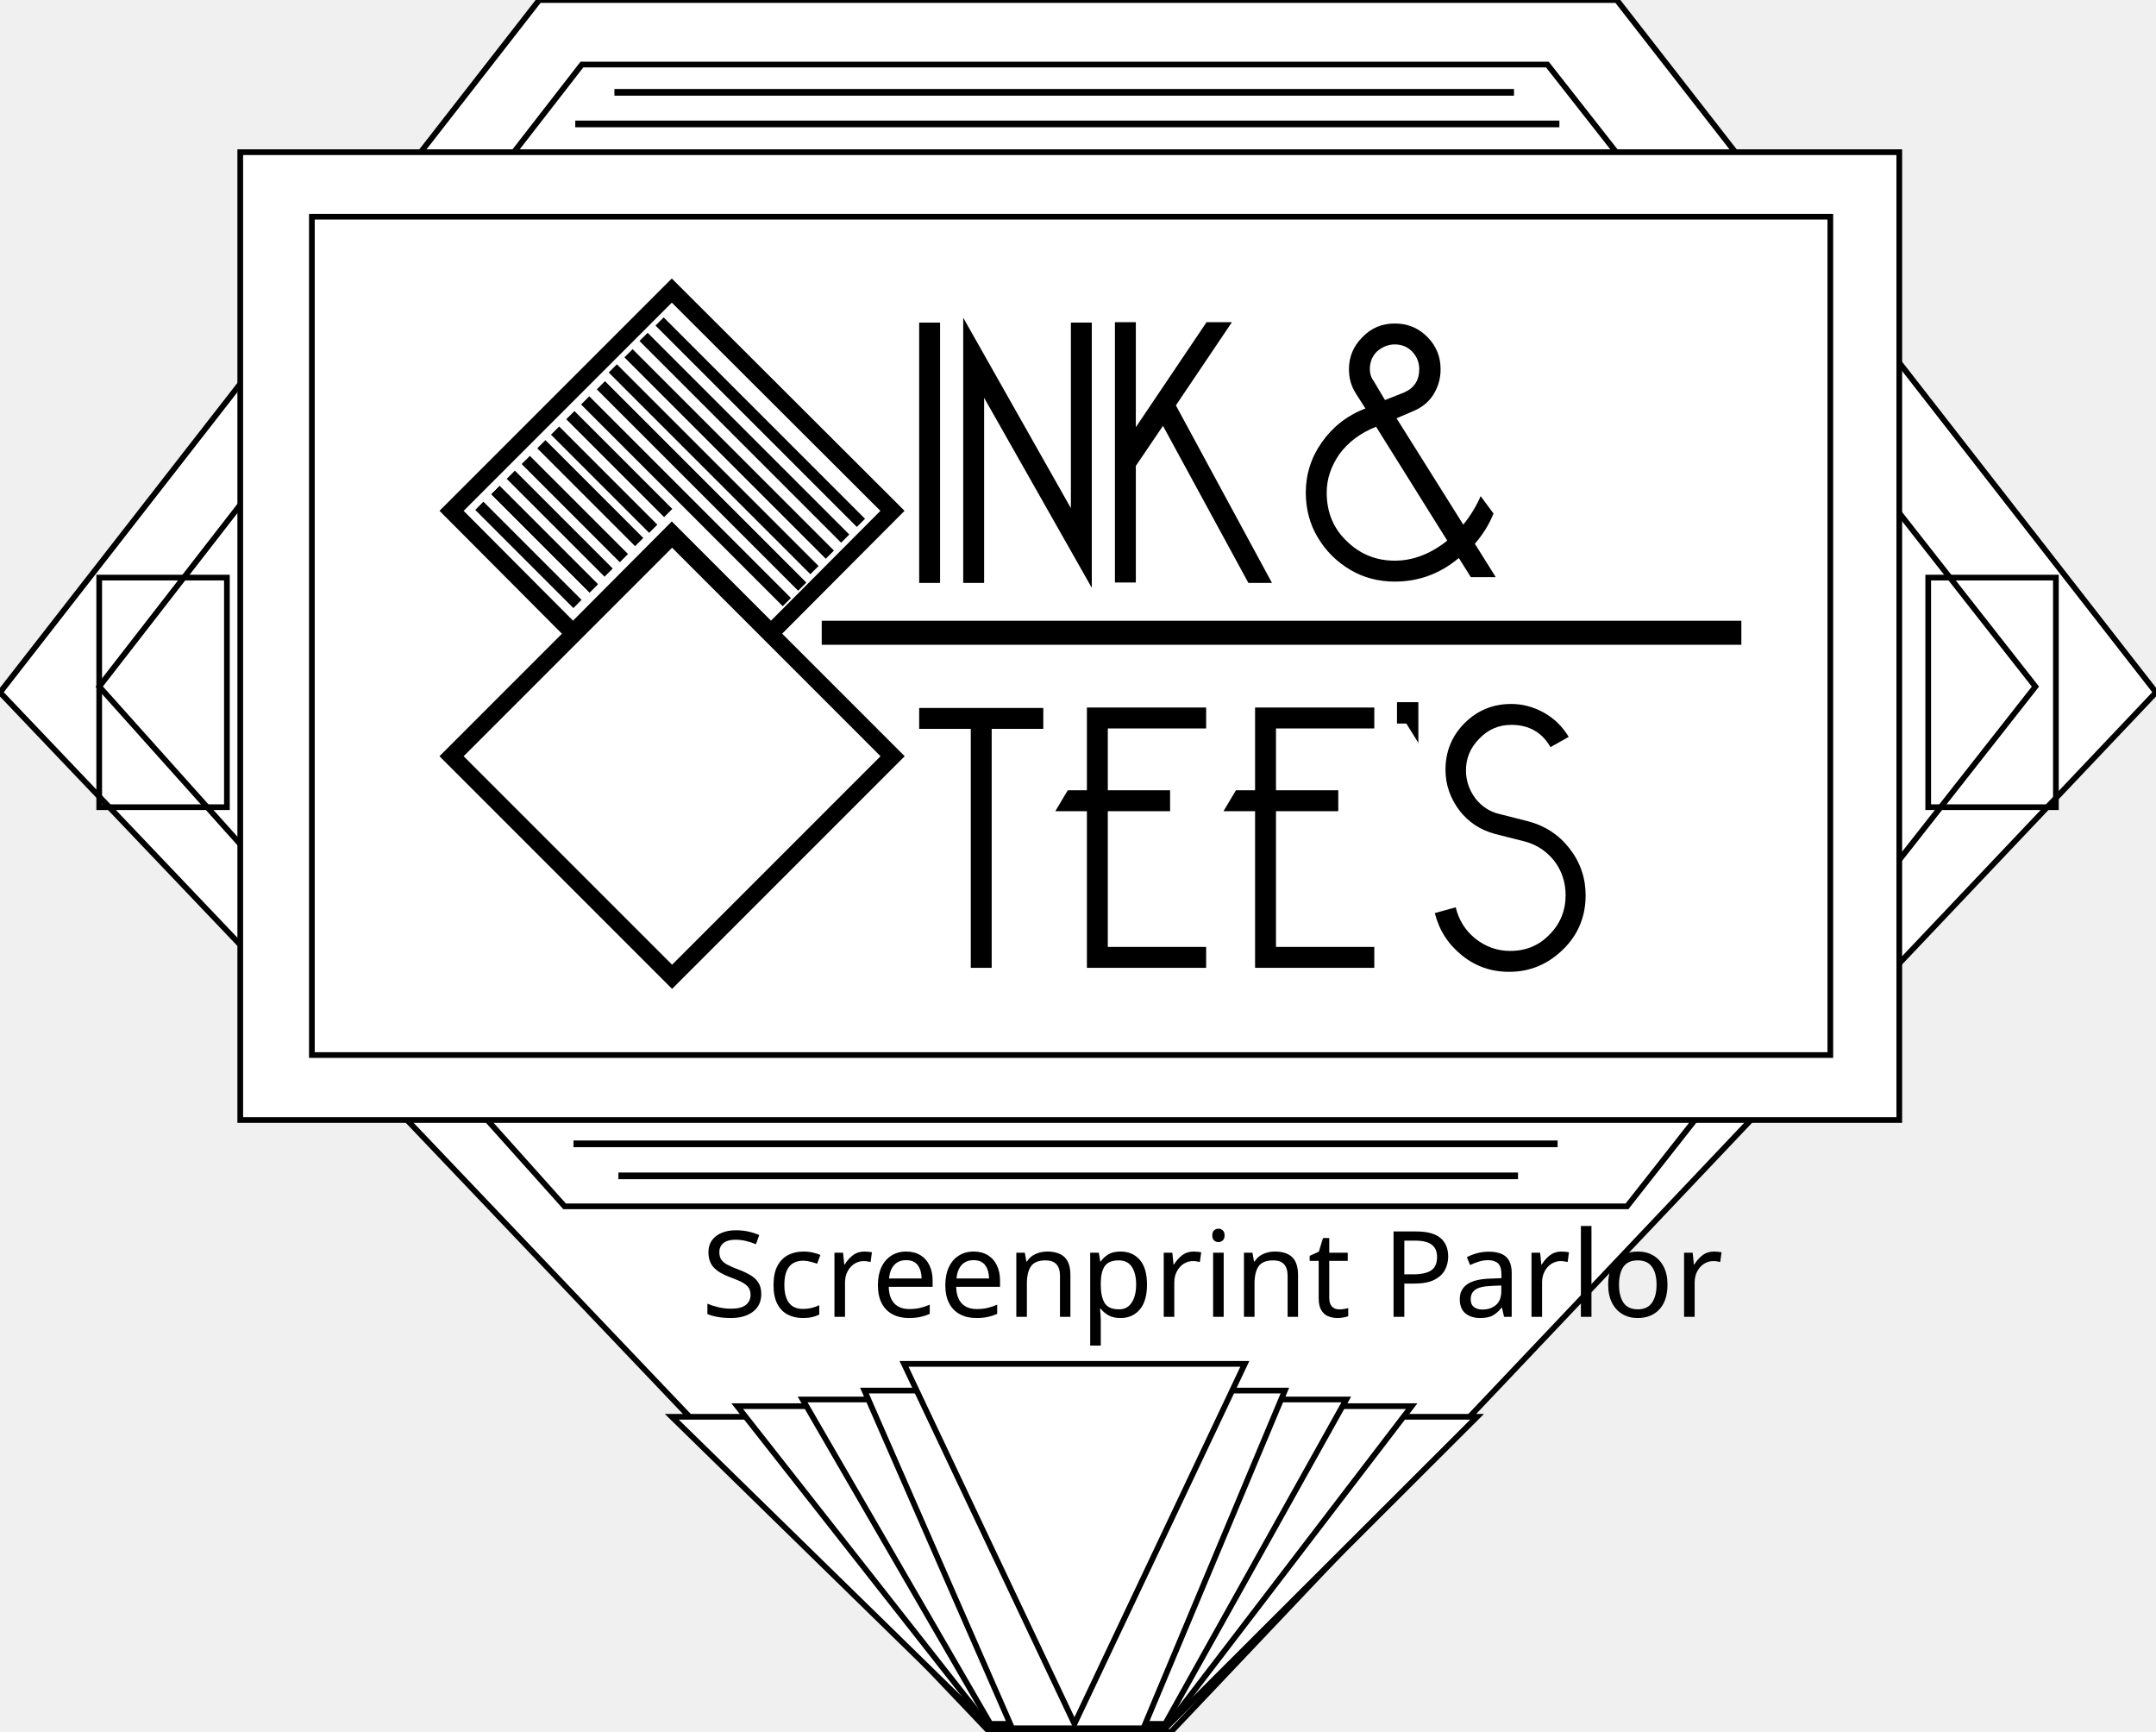
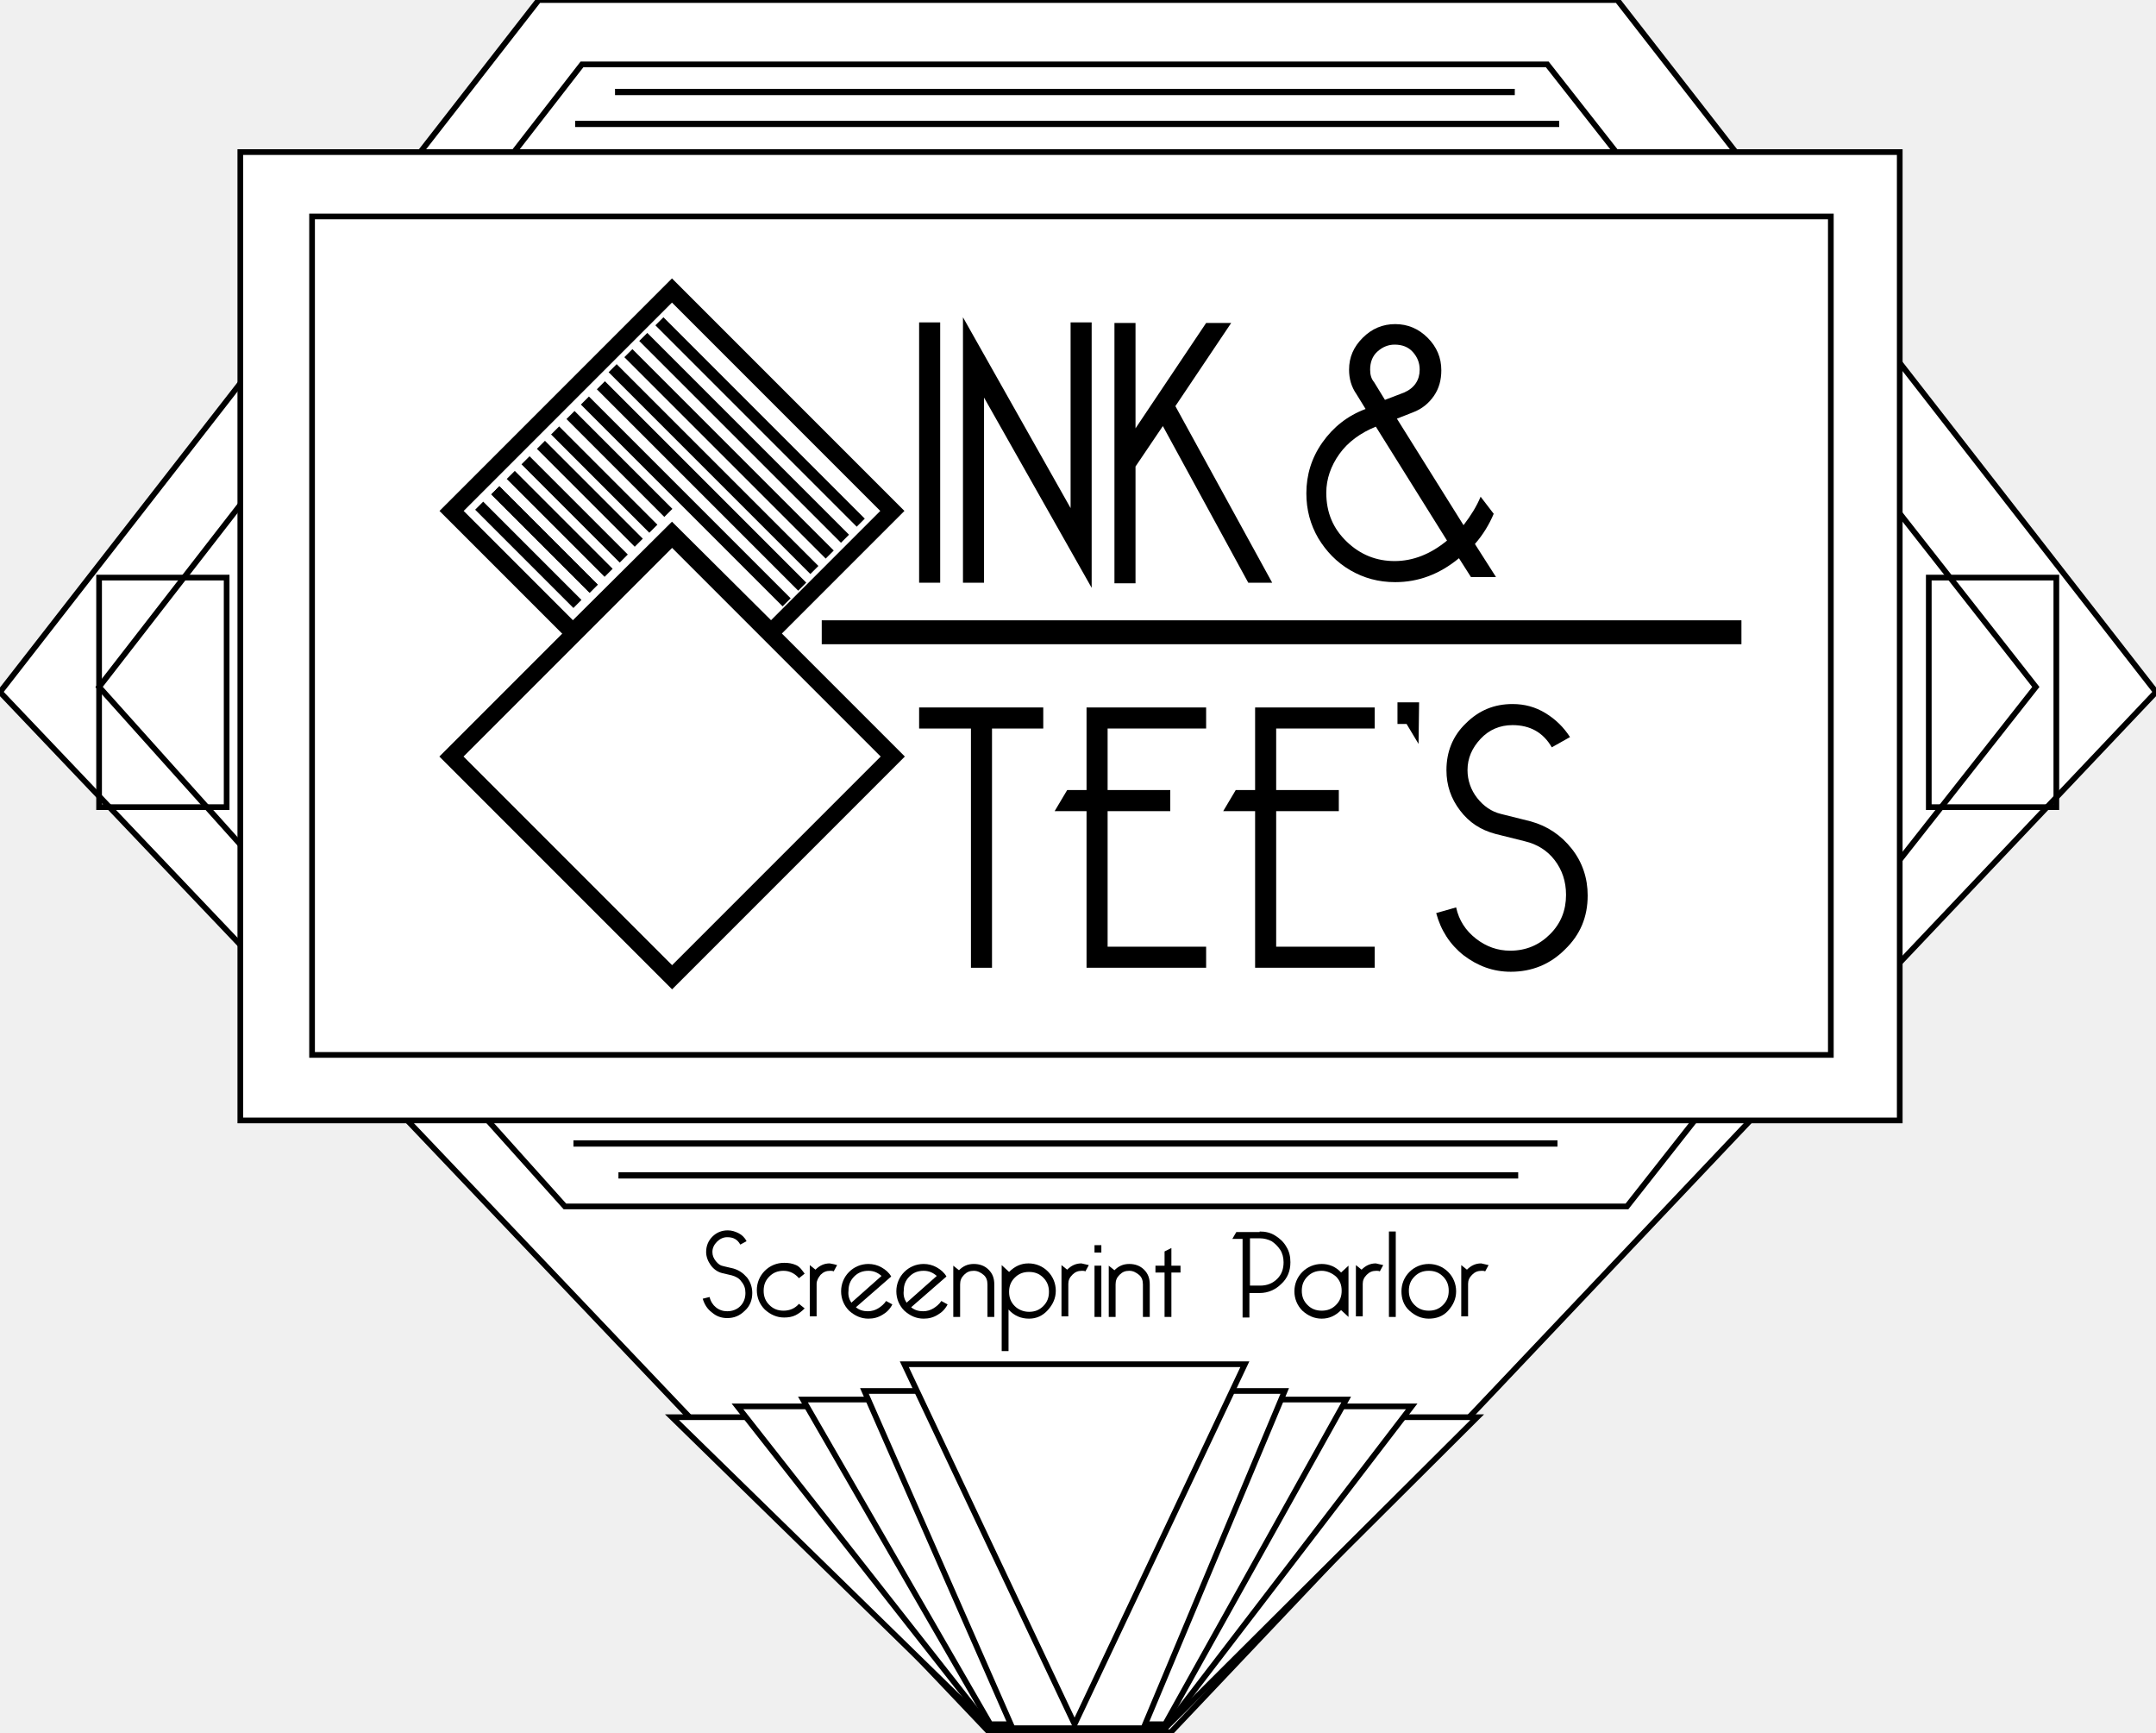
- <svg xmlns="http://www.w3.org/2000/svg" version="1.1" id="Layer_1" x="0px" y="0px" viewBox="0 0 484.6 389.2" style="enable-background:new 0 0 484.6 389.2;" xml:space="preserve">
+ <svg xmlns="http://www.w3.org/2000/svg" version="1.1" id="Layer_1" x="0px" y="0px" viewBox="0 0 378.6 304.1" style="enable-background:new 0 0 378.6 304.1;" xml:space="preserve">
  <style type="text/css">
- 	.st0{fill:#FFFFFF;stroke:#000000;stroke-width:1.28;stroke-miterlimit:10;}
- 	.st1{fill:none;stroke:#000000;stroke-width:3.839;stroke-miterlimit:10;}
- 	.st2{fill:none;stroke:#000000;stroke-width:3.839;stroke-miterlimit:10;}
- 	.st3{fill:none;stroke:#000000;stroke-width:1.28;stroke-miterlimit:10;}
- 	.st4{fill:none;}
- 	.st5{font-family:'BelleroseLight';}
- 	.st6{font-size:26.874px;}
+ 	.st0{fill:#FFFFFF;stroke:#000000;stroke-miterlimit:10;}
+ 	.st1{fill:none;stroke:#000000;stroke-width:3;stroke-miterlimit:10;}
+ 	.st2{fill:none;stroke:#000000;stroke-miterlimit:10;}
</style>
+   <polygon class="st0" points="284,0 94.6,0 0,121.5 173.7,304.1 205.6,304.1 378.6,121.5 " />
+   <polygon class="st0" points="271.7,11.3 102.2,11.3 17.4,120.6 99.2,211.8 285.7,211.8 357.5,120.6 " />
  <g>
-     <polygon class="st0" points="363.4,0 121.2,0 0,155.6 222.4,389.2 263.2,389.2 484.6,155.6  " />
-     <polygon class="st0" points="347.8,14.5 130.8,14.5 22.3,154.3 126.9,271.1 365.7,271.1 457.5,154.3  " />
-     <g>
-       <rect x="54" y="34.2" class="st0" width="372.9" height="217.5" />
-       <path d="M206.6,131V72.5h4.7V131H206.6z" />
-       <path d="M221.2,89.4V131h-4.7V71.4l24.2,42.8V72.5h4.7v59.6L221.2,89.4z" />
-       <path d="M285.9,131h-5.3l-19.2-35.3l-6.1,9v26.2h-4.7V72.4h4.7V96l15.9-23.6h5.7l-12.6,18.7L285.9,131z" />
-       <path d="M327.9,125.4c-4.3,3.6-9.1,5.3-14.4,5.3c-3.7,0-7.1-0.9-10.1-2.7c-3-1.8-5.4-4.2-7.2-7.2c-1.8-3-2.7-6.4-2.7-10.1    c0-4.1,1.2-7.9,3.6-11.3c2.4-3.4,5.6-6,9.8-7.6l-2.1-3.3c-1.1-1.7-1.6-3.5-1.6-5.5c0-2.8,1-5.2,3-7.2c2-2.1,4.4-3.1,7.3-3.1    s5.3,1,7.3,3s3,4.4,3,7.3c0,2.2-0.6,4.1-1.7,5.8s-2.7,2.9-4.7,3.7l-3.5,1.5l15,23.9c1.7-2.1,3-4.3,3.9-6.4l2.9,3.9    c-1,2.5-2.4,4.7-4.2,6.8l4.7,7.5h-5.6L327.9,125.4z M325.3,121.5l-16-25.6c-3.5,1.4-6.2,3.4-8.2,6.1c-1.9,2.7-2.9,5.6-2.9,8.7    c0,4.4,1.5,8.1,4.6,11c3,2.9,6.6,4.3,10.7,4.3S321.5,124.5,325.3,121.5z M311.3,89.9l4.3-1.7c2.3-1,3.4-2.8,3.4-5.2    c0-1.5-0.5-2.8-1.5-3.9c-1-1.1-2.4-1.7-4-1.7c-1.4,0-2.7,0.5-3.9,1.5c-1.1,1-1.7,2.4-1.7,4c0,1.1,0.3,2,0.9,2.8L311.3,89.9z" />
-       <path d="M222.9,163.8v53.7h-4.7v-53.7h-11.6v-4.7h27.9v4.7H222.9z" />
-       <path d="M249,212.8h22.1v4.7h-26.8v-35.2h-7.1l2.8-4.7h4.3V159h26.8v4.7H249v13.9h14v4.7h-14V212.8z" />
-       <path d="M286.8,212.8h22.1v4.7h-26.8v-35.2H275l2.8-4.7h4.3V159h26.8v4.7h-22.1v13.9h14v4.7h-14L286.8,212.8L286.8,212.8z" />
-       <path d="M318.9,167.1l-2.8-4.5H314v-4.8h4.8v9.3H318.9z" />
-       <path d="M327.2,203.9c0.7,2.9,2.2,5.3,4.5,7.1c2.3,1.8,4.9,2.7,7.7,2.7c3.6,0,6.5-1.2,8.9-3.7c2.4-2.4,3.6-5.4,3.6-8.8    c0-3-0.9-5.6-2.6-7.8c-1.7-2.1-3.9-3.6-6.6-4.3l-6.7-1.7c-3.3-0.9-5.9-2.6-8-5.3c-2-2.7-3.1-5.7-3.1-9.1c0-4.1,1.4-7.6,4.3-10.5    s6.4-4.3,10.5-4.3c2.6,0,5.1,0.7,7.4,2s4.1,3.1,5.5,5.4l-4.1,2.3c-1.9-3.3-4.8-5-8.8-5c-2.8,0-5.2,1-7.2,3.1c-2,2-3,4.4-3,7.1    c0,2.3,0.7,4.4,2.1,6.3c1.4,1.8,3.2,3,5.3,3.5l6.7,1.7c3.7,1,6.8,3,9.2,6.1c2.4,3.1,3.6,6.6,3.6,10.5c0,4.8-1.7,8.9-5.1,12.2    c-3.4,3.3-7.4,5-12.1,5c-4,0-7.5-1.2-10.6-3.7s-5.1-5.6-6.1-9.5L327.2,203.9z" />
-       <rect x="184.7" y="139.5" width="206.7" height="5.4" />
-       <polygon class="st1" points="151,119.9 173.3,142.2 200.6,114.8 151,65.3 101.5,114.8 128.8,142.2   " />
-       <rect x="116" y="134.9" transform="matrix(0.7071 -0.7071 0.7071 0.7071 -75.9164 156.5821)" class="st2" width="70.1" height="70.1" />
-       <rect x="70.1" y="48.7" class="st3" width="341.3" height="188.4" />
-     </g>
-     <rect x="169.6" y="62.9" transform="matrix(0.7071 -0.7071 0.7071 0.7071 -17.0656 148.614)" width="2.6" height="64" />
-     <rect x="166" y="66.3" transform="matrix(0.7071 -0.7071 0.7071 0.7071 -20.5257 147.1335)" width="2.6" height="64.1" />
-     <rect x="162.6" y="70" transform="matrix(0.7071 -0.7071 0.7071 0.7071 -24.1201 145.7883)" width="2.6" height="64" />
-     <rect x="159.1" y="73.4" transform="matrix(0.7071 -0.7071 0.7071 0.7071 -27.5802 144.3078)" width="2.6" height="64.1" />
-     <rect x="156.4" y="77.2" transform="matrix(0.7071 -0.7071 0.7071 0.7071 -31.0366 143.5042)" width="2.6" height="64" />
-     <rect x="152.9" y="80.6" transform="matrix(0.7071 -0.7071 0.7071 0.7071 -34.4966 142.0237)" width="2.6" height="64.1" />
-     <rect x="137.9" y="88.7" transform="matrix(0.7071 -0.7071 0.7071 0.7071 -32.9495 129.0047)" width="2.6" height="31.1" />
-     <rect x="134.5" y="92.2" transform="matrix(0.7071 -0.7071 0.7071 0.7071 -36.4518 127.5949)" width="2.6" height="31.2" />
-     <rect x="131.4" y="95.3" transform="matrix(0.7071 -0.7071 0.7071 0.7071 -39.5433 126.2724)" width="2.6" height="31.1" />
-     <rect x="127.9" y="98.8" transform="matrix(0.7071 -0.7071 0.7071 0.7071 -43.0456 124.8626)" width="2.6" height="31.2" />
-     <rect x="124.5" y="102.1" transform="matrix(0.7071 -0.7071 0.7071 0.7071 -46.3371 123.4468)" width="2.6" height="31.1" />
-     <rect x="121.1" y="105.6" transform="matrix(0.7071 -0.7071 0.7071 0.7071 -49.8394 122.037)" width="2.6" height="31.2" />
-     <rect x="121.1" y="105.6" transform="matrix(0.7071 -0.7071 0.7071 0.7071 -49.8394 122.037)" width="2.6" height="31.2" />
-     <rect x="121.1" y="105.6" transform="matrix(0.7071 -0.7071 0.7071 0.7071 -49.8394 122.037)" width="2.6" height="31.2" />
-     <rect x="117.5" y="109.1" transform="matrix(0.7071 -0.7071 0.7071 0.7071 -53.4101 120.5288)" width="2.6" height="31.2" />
-     <rect x="128.9" y="256.3" width="221.2" height="1.5" />
-     <rect x="139" y="263.5" width="202.2" height="1.5" />
-     <rect x="129.3" y="27.1" width="221.2" height="1.5" />
-     <rect x="138.1" y="20" width="202.2" height="1.5" />
-     <rect x="433.4" y="129.8" class="st3" width="28.7" height="51.6" />
-     <rect x="22.3" y="129.8" class="st3" width="28.7" height="51.6" />
-     <rect x="157.6" y="276.7" class="st4" width="182.1" height="48.6" />
-     <text transform="matrix(1 0 0 1 157.6242 295.9311)" class="st5 st6">Screenprint Parlor</text>
-     <polygon class="st0" points="222.6,388.4 151,318.4 332,318.4 261.9,388.4  " />
-     <polygon class="st0" points="222.6,388.4 165.7,316 317.3,316 261.9,388.4  " />
-     <polygon class="st0" points="222.6,387.4 180.4,314.5 302.6,314.5 261.9,387.4  " />
-     <polygon class="st0" points="227.5,388.4 194.3,312.5 288.8,312.5 257,388.4  " />
-     <polygon class="st0" points="241.5,387.4 203.2,306.5 279.8,306.5  " />
+     <rect x="42.2" y="26.7" class="st0" width="291.4" height="170" />
+     <path d="M161.4,102.3V56.6h3.7v45.7H161.4z" />
+     <path d="M172.8,69.8v32.5h-3.7V55.7L188,89.2V56.6h3.7v46.6L172.8,69.8z" />
+     <path d="M223.4,102.3h-4.2l-15-27.5l-4.8,7.1v20.5h-3.7V56.7h3.7v18.5l12.4-18.5h4.4l-9.8,14.6L223.4,102.3z" />
+     <path d="M256.2,98c-3.4,2.8-7.1,4.2-11.2,4.2c-2.9,0-5.5-0.7-7.9-2.1c-2.4-1.4-4.2-3.3-5.6-5.6c-1.4-2.4-2.1-5-2.1-7.9   c0-3.2,0.9-6.2,2.8-8.9s4.4-4.7,7.6-5.9l-1.6-2.6c-0.9-1.3-1.3-2.7-1.3-4.3c0-2.2,0.8-4,2.4-5.6s3.5-2.4,5.7-2.4s4.1,0.8,5.7,2.4   s2.4,3.5,2.4,5.7c0,1.7-0.4,3.2-1.3,4.5s-2.1,2.3-3.7,2.9l-2.8,1.1L257,92.2c1.3-1.7,2.3-3.3,3-5l2.3,3c-0.8,1.9-1.9,3.7-3.3,5.3   l3.7,5.8h-4.4L256.2,98z M254.1,94.9l-12.5-20c-2.7,1.1-4.9,2.7-6.4,4.8s-2.3,4.4-2.3,6.8c0,3.5,1.2,6.3,3.6,8.6s5.2,3.4,8.4,3.4   S251.2,97.3,254.1,94.9z M243.2,70.2l3.4-1.3c1.8-0.8,2.7-2.2,2.7-4c0-1.2-0.4-2.2-1.2-3.1c-0.8-0.9-1.9-1.3-3.2-1.3   c-1.1,0-2.1,0.4-3,1.2c-0.9,0.8-1.3,1.9-1.3,3.2c0,0.9,0.2,1.6,0.7,2.2L243.2,70.2z" />
+     <path d="M174.2,127.9v42h-3.7v-42h-9.1v-3.7h21.8v3.7H174.2z" />
+     <path d="M194.5,166.2h17.3v3.7h-21v-27.5h-5.6l2.2-3.7h3.4v-14.5h21v3.7h-17.3v10.8h11v3.7h-11V166.2z" />
+     <path d="M224.1,166.2h17.3v3.7h-21v-27.5h-5.6l2.2-3.7h3.4v-14.5h21v3.7h-17.3v10.8h11v3.7h-11V166.2z" />
+     <path d="M249.1,130.6l-2.1-3.5h-1.6v-3.8h3.8L249.1,130.6L249.1,130.6z" />
+     <path d="M255.7,159.3c0.5,2.3,1.7,4.1,3.5,5.5s3.8,2.1,6,2.1c2.8,0,5.1-1,7-2.9s2.8-4.2,2.8-6.9c0-2.4-0.7-4.4-2-6.1   c-1.3-1.7-3.1-2.8-5.2-3.3l-5.2-1.3c-2.6-0.7-4.6-2-6.2-4.1s-2.4-4.4-2.4-7.1c0-3.2,1.1-6,3.4-8.2c2.3-2.3,5-3.4,8.2-3.4   c2.1,0,4,0.5,5.8,1.6s3.2,2.5,4.3,4.2l-3.2,1.8c-1.5-2.6-3.8-3.9-6.9-3.9c-2.2,0-4.1,0.8-5.6,2.4c-1.5,1.6-2.3,3.4-2.3,5.5   c0,1.8,0.6,3.5,1.7,4.9s2.5,2.4,4.2,2.8l5.2,1.3c2.9,0.8,5.3,2.4,7.2,4.8c1.9,2.4,2.8,5.2,2.8,8.2c0,3.8-1.3,6.9-4,9.5   c-2.6,2.6-5.8,3.9-9.5,3.9c-3.1,0-5.8-1-8.3-2.9c-2.4-1.9-4-4.4-4.8-7.4L255.7,159.3z" />
+     <rect x="144.3" y="108.9" width="161.5" height="4.2" />
+     <polygon class="st1" points="118,93.7 135.4,111 156.7,89.7 118,51 79.3,89.7 100.6,111  " />
+     <rect x="90.6" y="105.4" transform="matrix(0.7071 -0.7071 0.7071 0.7071 -59.3167 122.3509)" class="st1" width="54.8" height="54.8" />
+     <rect x="54.8" y="38" class="st2" width="266.7" height="147.2" />
  </g>
+   <rect x="132.5" y="49.1" transform="matrix(0.7071 -0.7071 0.7071 0.7071 -13.3215 116.0828)" width="2" height="50" />
+   <rect x="129.7" y="51.8" transform="matrix(0.7071 -0.7071 0.7071 0.7071 -16.0871 114.945)" width="2" height="50.1" />
+   <rect x="127" y="54.7" transform="matrix(0.7071 -0.7071 0.7071 0.7071 -18.8411 113.8318)" width="2" height="50" />
+   <rect x="124.3" y="57.3" transform="matrix(0.7071 -0.7071 0.7071 0.7071 -21.5361 112.7234)" width="2" height="50.1" />
+   <rect x="122.2" y="60.3" transform="matrix(0.7071 -0.7071 0.7071 0.7071 -24.2358 112.1123)" width="2" height="50" />
+   <rect x="119.4" y="63" transform="matrix(0.7071 -0.7071 0.7071 0.7071 -26.9721 110.9039)" width="2" height="50.1" />
+   <rect x="107.8" y="69.3" transform="matrix(0.7071 -0.7071 0.7071 0.7071 -25.7513 100.7884)" width="2" height="24.3" />
+   <rect x="105.1" y="72" transform="matrix(0.7071 -0.7071 0.7071 0.7071 -28.4563 99.68)" width="2" height="24.4" />
+   <rect x="102.6" y="74.5" transform="matrix(0.7071 -0.7071 0.7071 0.7071 -30.9465 98.671)" width="2" height="24.3" />
+   <rect x="99.9" y="77.2" transform="matrix(0.7071 -0.7071 0.7071 0.7071 -33.6515 97.5626)" width="2" height="24.4" />
+   <rect x="97.3" y="79.8" transform="matrix(0.7071 -0.7071 0.7071 0.7071 -36.2416 96.4574)" width="2" height="24.3" />
+   <rect x="94.6" y="82.5" transform="matrix(0.7071 -0.7071 0.7071 0.7071 -38.9467 95.349)" width="2" height="24.4" />
+   <rect x="94.6" y="82.5" transform="matrix(0.7071 -0.7071 0.7071 0.7071 -38.9467 95.349)" width="2" height="24.4" />
+   <rect x="94.6" y="82.5" transform="matrix(0.7071 -0.7071 0.7071 0.7071 -38.9467 95.349)" width="2" height="24.4" />
+   <rect x="91.8" y="85.2" transform="matrix(0.7071 -0.7071 0.7071 0.7071 -41.7173 94.1496)" width="2" height="24.4" />
+   <rect x="100.7" y="200.2" width="172.8" height="1.1" />
+   <rect x="108.6" y="205.8" width="158" height="1.1" />
+   <rect x="101" y="21.2" width="172.8" height="1.1" />
+   <rect x="108" y="15.6" width="158" height="1.1" />
+   <rect x="338.7" y="101.4" class="st2" width="22.4" height="40.3" />
+   <rect x="17.4" y="101.4" class="st2" width="22.4" height="40.3" />
+   <g>
+     <path d="M124.6,227.7c0.2,0.8,0.6,1.4,1.1,1.8c0.6,0.5,1.3,0.7,2,0.7c0.9,0,1.7-0.3,2.3-0.9s0.9-1.4,0.9-2.3c0-0.8-0.2-1.4-0.7-2   c-0.4-0.6-1-0.9-1.7-1.1l-1.7-0.4c-0.8-0.2-1.5-0.7-2-1.4c-0.5-0.7-0.8-1.5-0.8-2.3c0-1.1,0.4-2,1.1-2.7c0.7-0.7,1.6-1.1,2.7-1.1   c0.7,0,1.3,0.2,1.9,0.5s1.1,0.8,1.4,1.4l-1.1,0.6c-0.5-0.9-1.2-1.3-2.3-1.3c-0.7,0-1.3,0.3-1.8,0.8s-0.8,1.1-0.8,1.8   c0,0.6,0.2,1.1,0.6,1.6c0.4,0.5,0.8,0.8,1.4,0.9l1.7,0.4c1,0.3,1.7,0.8,2.4,1.6c0.6,0.8,0.9,1.7,0.9,2.7c0,1.2-0.4,2.3-1.3,3.1   c-0.9,0.9-1.9,1.3-3.1,1.3c-1,0-1.9-0.3-2.7-1c-0.8-0.6-1.3-1.4-1.6-2.4L124.6,227.7z" />
+     <path d="M141.3,223.6l-1,0.8c-0.7-0.8-1.6-1.3-2.7-1.3c-1,0-1.8,0.3-2.5,1c-0.7,0.7-1,1.5-1,2.5s0.3,1.8,1,2.5c0.7,0.7,1.5,1,2.5,1   c1.1,0,2-0.4,2.7-1.2l1,0.8c-0.5,0.5-1,0.9-1.6,1.2c-0.6,0.3-1.3,0.4-2,0.4c-1.3,0-2.4-0.5-3.4-1.4c-0.9-0.9-1.4-2.1-1.4-3.4   s0.5-2.5,1.4-3.4s2.1-1.4,3.4-1.4c0.8,0,1.4,0.1,2.1,0.4S140.9,223.1,141.3,223.6z" />
+     <path d="M147,222.1l-0.6,1.1c-0.2-0.1-0.4-0.1-0.6-0.1c-0.7,0-1.2,0.2-1.7,0.7c-0.4,0.5-0.7,1-0.7,1.6v5.7h-1.2v-9l1,0.8   c0.7-0.7,1.5-1.1,2.5-1.1C146.3,221.9,146.7,222,147,222.1z" />
+     <path d="M155.6,228.4l1.1,0.6c-0.4,0.8-1,1.4-1.7,1.8c-0.8,0.5-1.6,0.7-2.5,0.7c-1.3,0-2.4-0.5-3.4-1.4c-0.9-0.9-1.4-2.1-1.4-3.4   s0.5-2.5,1.4-3.4s2.1-1.4,3.4-1.4c0.8,0,1.6,0.2,2.3,0.6c0.7,0.4,1.3,0.9,1.7,1.6l-6.2,5.4c0.6,0.5,1.3,0.7,2.1,0.7   c0.7,0,1.3-0.2,1.8-0.5S155.3,228.9,155.6,228.4z M149.5,228.7l5.3-4.7c-0.7-0.6-1.4-0.9-2.3-0.9c-1,0-1.8,0.3-2.5,1   c-0.7,0.7-1,1.5-1,2.5C148.9,227.4,149.1,228.1,149.5,228.7z" />
+     <path d="M165.3,228.4l1.1,0.6c-0.4,0.8-1,1.4-1.7,1.8c-0.8,0.5-1.6,0.7-2.5,0.7c-1.3,0-2.4-0.5-3.4-1.4c-0.9-0.9-1.4-2.1-1.4-3.4   s0.5-2.5,1.4-3.4s2.1-1.4,3.4-1.4c0.8,0,1.6,0.2,2.3,0.6c0.7,0.4,1.3,0.9,1.7,1.6l-6.2,5.4c0.6,0.5,1.3,0.7,2.1,0.7   c0.7,0,1.3-0.2,1.8-0.5S165,228.9,165.3,228.4z M159.2,228.7l5.3-4.7c-0.7-0.6-1.4-0.9-2.3-0.9c-1,0-1.8,0.3-2.5,1   c-0.7,0.7-1,1.5-1,2.5C158.6,227.4,158.8,228.1,159.2,228.7z" />
+     <path d="M167.4,231.2v-9l1,0.8c0.7-0.7,1.5-1.1,2.6-1.1c1,0,1.9,0.3,2.6,1s1,1.5,1,2.6v5.7h-1.2v-5.7c0-0.7-0.2-1.3-0.7-1.7   c-0.5-0.4-1-0.7-1.7-0.7c-0.7,0-1.2,0.2-1.7,0.7s-0.7,1-0.7,1.7v5.7H167.4z" />
+     <path d="M180.7,231.5c-1.4,0-2.6-0.5-3.6-1.6v7.3h-1.2v-15.1l1.3,1.2c1-1,2.1-1.5,3.4-1.5s2.5,0.5,3.4,1.4s1.4,2.1,1.4,3.4   s-0.5,2.4-1.4,3.4S182,231.5,180.7,231.5z M180.7,230.3c1,0,1.8-0.3,2.5-1c0.7-0.7,1-1.5,1-2.5s-0.3-1.8-1-2.5   c-0.7-0.7-1.5-1-2.5-1s-1.8,0.3-2.5,1c-0.7,0.7-1,1.5-1,2.5s0.3,1.8,1,2.5C178.8,229.9,179.7,230.3,180.7,230.3z" />
+     <path d="M191.2,222.1l-0.6,1.1c-0.2-0.1-0.4-0.1-0.6-0.1c-0.7,0-1.2,0.2-1.7,0.7s-0.7,1-0.7,1.6v5.7h-1.2v-9l1,0.8   c0.7-0.7,1.5-1.1,2.5-1.1C190.4,221.9,190.8,222,191.2,222.1z" />
+     <path d="M192.2,218.6h1.2v1.3h-1.2V218.6z M192.2,222.2h1.2v9h-1.2V222.2z" />
+     <path d="M194.7,231.2v-9l1,0.8c0.7-0.7,1.5-1.1,2.6-1.1c1,0,1.9,0.3,2.6,1s1,1.5,1,2.6v5.7h-1.2v-5.7c0-0.7-0.2-1.3-0.7-1.7   c-0.5-0.4-1-0.7-1.7-0.7s-1.2,0.2-1.7,0.7s-0.7,1-0.7,1.7v5.7H194.7z" />
+     <path d="M204.5,223.4h-1.6v-1.2h1.6v-2.5l1.2-0.6v3.1h1.6v1.2h-1.6v7.8h-1.2V223.4z" />
+     <path d="M221.2,216.2c1,0,1.9,0.2,2.7,0.7c0.8,0.5,1.5,1.1,2,2c0.5,0.8,0.7,1.7,0.7,2.7c0,1.5-0.5,2.8-1.6,3.8   c-1,1-2.3,1.6-3.8,1.6h-1.8v4.3h-1.2v-13.8h-1.8l0.7-1.2h4.1V216.2z M219.5,225.7h1.8c1.2,0,2.2-0.4,3-1.2c0.8-0.8,1.1-1.8,1.1-2.9   c0-0.8-0.2-1.6-0.6-2.2s-0.9-1.1-1.5-1.5c-0.6-0.3-1.3-0.5-2-0.5h-1.8V225.7z" />
+     <path d="M235.5,230c-1,1-2.1,1.5-3.4,1.5s-2.4-0.5-3.4-1.4c-0.9-0.9-1.4-2.1-1.4-3.4s0.5-2.5,1.4-3.4s2.1-1.4,3.4-1.4   s2.5,0.5,3.4,1.5l1.3-1.2v9L235.5,230z M232.1,223.1c-1,0-1.8,0.3-2.5,1s-1,1.5-1,2.5s0.3,1.8,1,2.5s1.5,1,2.5,1s1.8-0.3,2.5-1   s1-1.5,1-2.5s-0.3-1.8-1-2.5C233.9,223.5,233,223.1,232.1,223.1z" />
+     <path d="M242.9,222.1l-0.6,1.1c-0.2-0.1-0.4-0.1-0.6-0.1c-0.7,0-1.2,0.2-1.7,0.7s-0.7,1-0.7,1.6v5.7h-1.2v-9l1,0.8   c0.7-0.7,1.5-1.1,2.5-1.1C242.1,221.9,242.5,222,242.9,222.1z" />
+     <path d="M243.9,231.2v-15h1.2v15H243.9z" />
+     <path d="M250.9,221.9c1.3,0,2.5,0.5,3.4,1.4s1.4,2.1,1.4,3.4s-0.5,2.4-1.4,3.4s-2.1,1.4-3.4,1.4s-2.4-0.5-3.4-1.4s-1.4-2.1-1.4-3.4   s0.5-2.5,1.4-3.4S249.6,221.9,250.9,221.9z M250.9,223.1c-1,0-1.8,0.3-2.5,1s-1,1.5-1,2.5s0.3,1.8,1,2.5s1.5,1,2.5,1s1.8-0.3,2.5-1   s1-1.5,1-2.5s-0.3-1.8-1-2.5S251.9,223.1,250.9,223.1z" />
+     <path d="M261.4,222.1l-0.6,1.1c-0.2-0.1-0.4-0.1-0.6-0.1c-0.7,0-1.2,0.2-1.7,0.7s-0.7,1-0.7,1.6v5.7h-1.2v-9l1,0.8   c0.7-0.7,1.5-1.1,2.5-1.1C260.6,221.9,261,222,261.4,222.1z" />
+   </g>
+   <polygon class="st0" points="173.9,303.4 118,248.8 259.4,248.8 204.6,303.4 " />
+   <polygon class="st0" points="173.9,303.4 129.5,246.9 247.9,246.9 204.6,303.4 " />
+   <polygon class="st0" points="173.9,302.7 141,245.7 236.4,245.7 204.6,302.7 " />
+   <polygon class="st0" points="177.8,303.4 151.8,244.2 225.6,244.2 200.8,303.4 " />
+   <polygon class="st0" points="188.7,302.7 158.8,239.5 218.6,239.5 " />
</svg>
